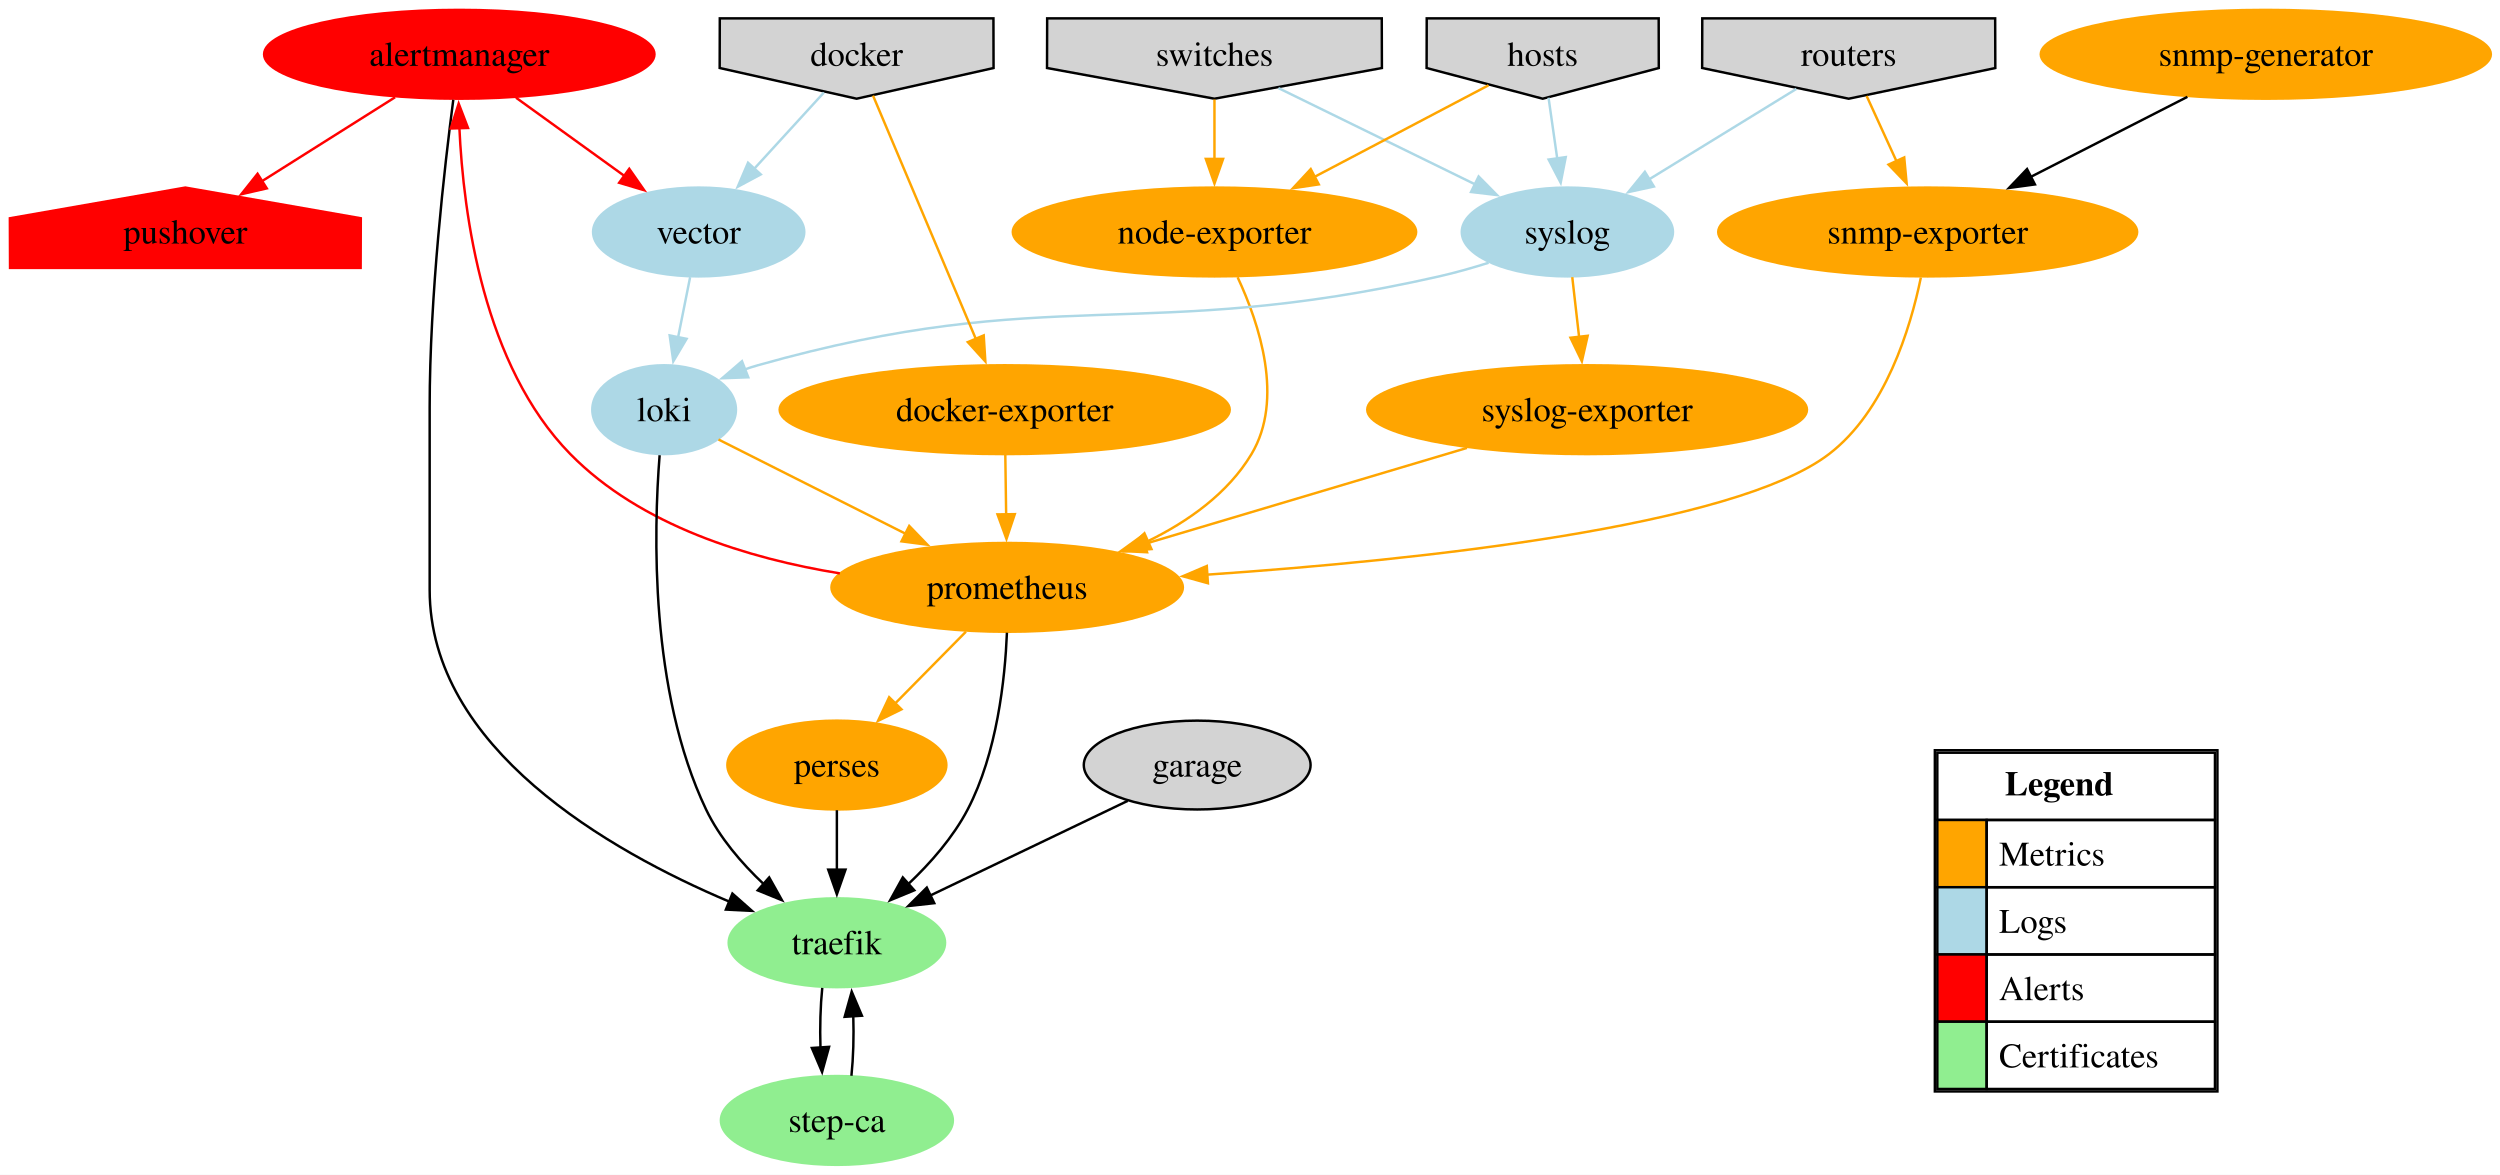
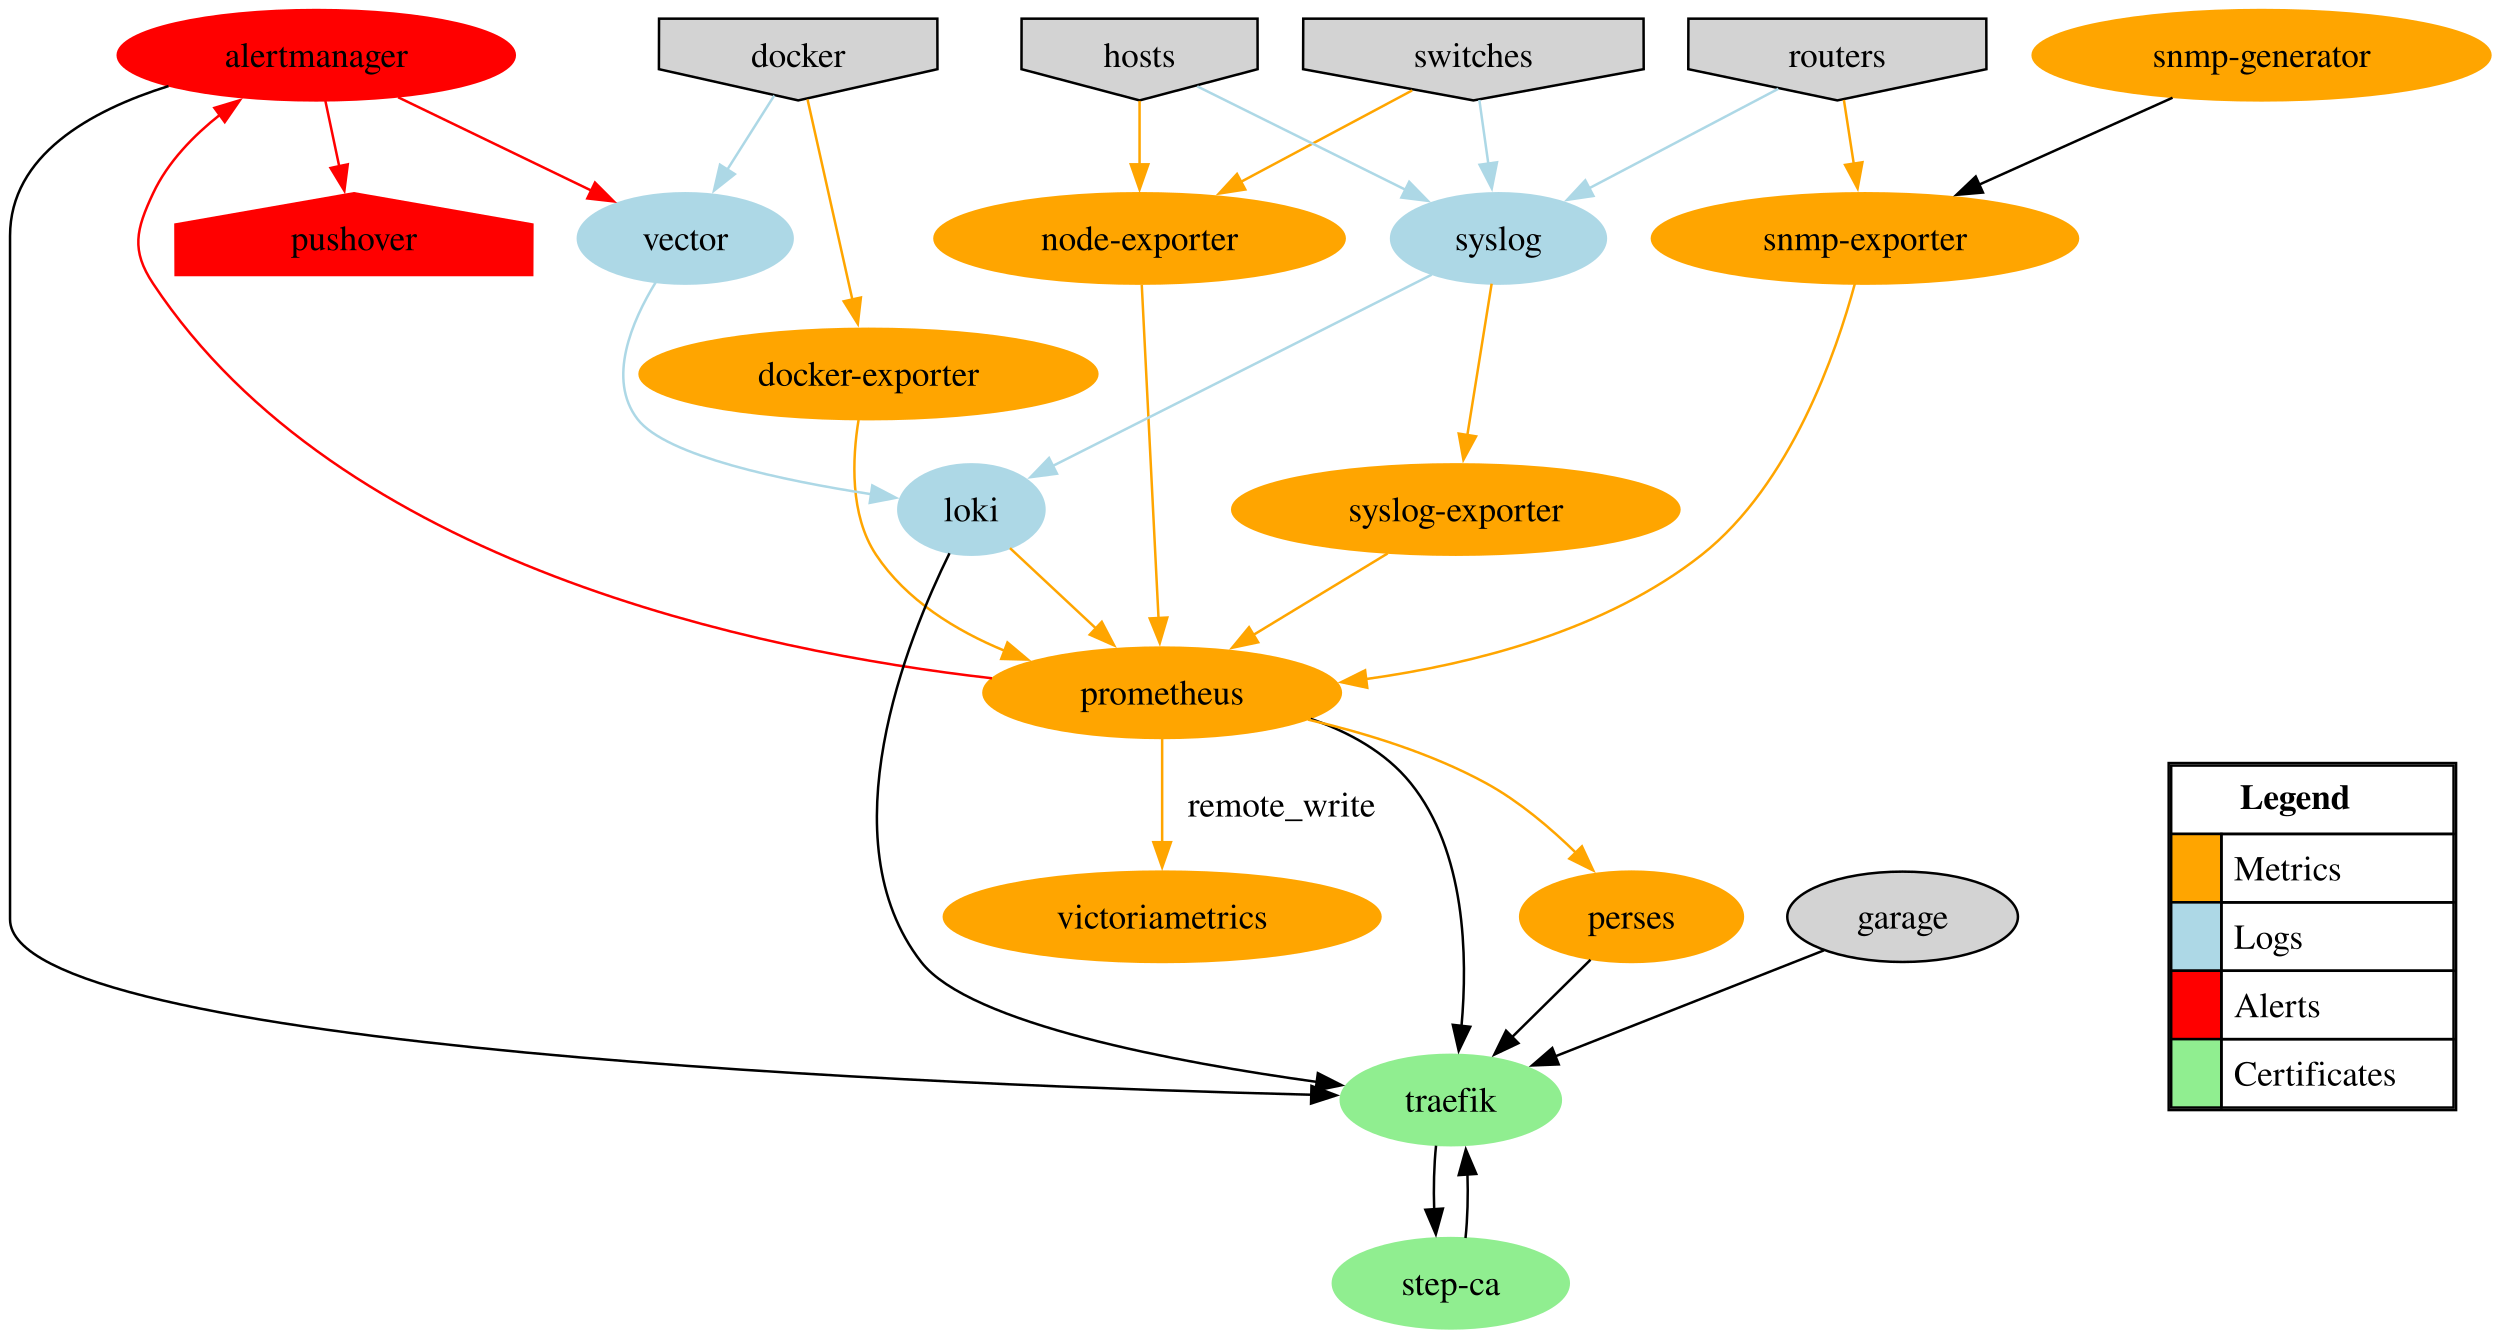
- <svg xmlns="http://www.w3.org/2000/svg" width="1013pt" height="476pt" viewBox="0.00 0.00 1013.00 476.00">
-   <g id="graph0" class="graph" transform="scale(1 1) rotate(0) translate(4 472)">
-     <polygon fill="white" stroke="none" points="-4,4 -4,-472 1009.29,-472 1009.29,4 -4,4" />
+ <svg xmlns="http://www.w3.org/2000/svg" width="996pt" height="533pt" viewBox="0.00 0.00 996.00 533.00">
+   <g id="graph0" class="graph" transform="scale(1 1) rotate(0) translate(4 529.25)">
+     <polygon fill="white" stroke="none" points="-4,4 -4,-529.25 992.19,-529.25 992.19,4 -4,4" />
    <g id="node1" class="node">
-       <ellipse fill="red" stroke="red" cx="182.1" cy="-450" rx="79.09" ry="18" />
-       <text xml:space="preserve" text-anchor="middle" x="182.1" y="-445.32" font-family="Times,serif" font-size="14.00">alertmanager</text>
+       <ellipse fill="red" stroke="red" cx="122" cy="-507.25" rx="79.09" ry="18" />
+       <text xml:space="preserve" text-anchor="middle" x="122" y="-502.57" font-family="Times,serif" font-size="14.00">alertmanager</text>
    </g>
    <g id="node2" class="node">
-       <ellipse fill="lightgreen" stroke="lightgreen" cx="335.1" cy="-90" rx="43.84" ry="18" />
-       <text xml:space="preserve" text-anchor="middle" x="335.1" y="-85.33" font-family="Times,serif" font-size="14.00">traefik</text>
+       <ellipse fill="lightgreen" stroke="lightgreen" cx="574" cy="-91" rx="43.84" ry="18" />
+       <text xml:space="preserve" text-anchor="middle" x="574" y="-86.33" font-family="Times,serif" font-size="14.00">traefik</text>
    </g>
    <g id="edge3" class="edge">
-       <path fill="none" stroke="black" d="M179.67,-431.55C176.17,-404.8 170.1,-352.03 170.1,-307 170.1,-307 170.1,-307 170.1,-233 170.1,-168.88 242.58,-127.38 291.46,-106.68" />
-       <polygon fill="black" stroke="black" points="292.77,-109.93 300.71,-102.91 290.12,-103.44 292.77,-109.93" />
+       <path fill="none" stroke="black" d="M63.14,-494.96C31.95,-485.19 0,-467.35 0,-435.25 0,-435.25 0,-435.25 0,-163 0,-111.06 374.92,-96.7 518.75,-93.1" />
+       <polygon fill="black" stroke="black" points="518.49,-96.61 528.4,-92.87 518.32,-89.61 518.49,-96.61" />
    </g>
    <g id="node12" class="node">
-       <ellipse fill="lightblue" stroke="lightblue" cx="279.1" cy="-378" rx="42.79" ry="18" />
-       <text xml:space="preserve" text-anchor="middle" x="279.1" y="-373.32" font-family="Times,serif" font-size="14.00">vector</text>
+       <ellipse fill="lightblue" stroke="lightblue" cx="269" cy="-434.25" rx="42.79" ry="18" />
+       <text xml:space="preserve" text-anchor="middle" x="269" y="-429.57" font-family="Times,serif" font-size="14.00">vector</text>
    </g>
    <g id="edge12" class="edge">
-       <path fill="none" stroke="red" d="M205.09,-432.41C218.2,-422.95 234.78,-410.98 248.93,-400.77" />
-       <polygon fill="red" stroke="red" points="250.97,-403.61 257.03,-394.92 246.88,-397.94 250.97,-403.61" />
+       <path fill="none" stroke="red" d="M154.62,-490.49C177.47,-479.46 208.03,-464.7 231.82,-453.21" />
+       <polygon fill="red" stroke="red" points="233.04,-456.51 240.52,-449.01 229.99,-450.2 233.04,-456.51" />
+     </g>
+     <g id="node15" class="node">
+       <polygon fill="red" stroke="red" points="208.1,-439.81 137,-452.25 65.9,-439.81 65.97,-419.69 208.03,-419.69 208.1,-439.81" />
+       <text xml:space="preserve" text-anchor="middle" x="137" y="-429.57" font-family="Times,serif" font-size="14.00">pushover</text>
+     </g>
+     <g id="edge15" class="edge">
+       <path fill="none" stroke="red" d="M125.63,-489.06C127.3,-481.19 129.31,-471.66 131.18,-462.82" />
+       <polygon fill="red" stroke="red" points="134.55,-463.78 133.19,-453.27 127.7,-462.33 134.55,-463.78" />
+     </g>
+     <g id="node3" class="node">
+       <ellipse fill="lightgreen" stroke="lightgreen" cx="574" cy="-18" rx="47" ry="18" />
+       <text xml:space="preserve" text-anchor="middle" x="574" y="-13.32" font-family="Times,serif" font-size="14.00">step-ca</text>
+     </g>
+     <g id="edge1" class="edge">
+       <path fill="none" stroke="black" d="M568.12,-72.81C567.32,-65.14 567.07,-55.89 567.38,-47.24" />
+       <polygon fill="black" stroke="black" points="570.85,-47.75 568.04,-37.54 563.87,-47.28 570.85,-47.75" />
+     </g>
+     <g id="edge2" class="edge">
+       <path fill="none" stroke="black" d="M579.86,-36.03C580.67,-43.68 580.93,-52.92 580.63,-61.58" />
+       <polygon fill="black" stroke="black" points="577.15,-61.09 579.98,-71.3 584.14,-61.56 577.15,-61.09" />
+     </g>
+     <g id="node4" class="node">
+       <ellipse fill="orange" stroke="orange" cx="459" cy="-253.25" rx="71.2" ry="18" />
+       <text xml:space="preserve" text-anchor="middle" x="459" y="-248.57" font-family="Times,serif" font-size="14.00">prometheus</text>
+     </g>
+     <g id="edge13" class="edge">
+       <path fill="none" stroke="red" d="M391.19,-259.03C297.4,-269.72 131.25,-304.33 57,-416.25 48.15,-429.58 50.2,-437.77 57,-452.25 62.84,-464.7 73.12,-475.27 83.81,-483.68" />
+       <polygon fill="red" stroke="red" points="81.42,-486.27 91.57,-489.32 85.54,-480.61 81.42,-486.27" />
+     </g>
+     <g id="edge6" class="edge">
+       <path fill="none" stroke="black" d="M518.19,-242.85C533.25,-237.68 547.98,-229.66 558,-217.25 579.95,-190.06 580.76,-148.16 578.26,-120.42" />
+       <polygon fill="black" stroke="black" points="581.75,-120.18 577.15,-110.63 574.8,-120.96 581.75,-120.18" />
+     </g>
+     <g id="node5" class="node">
+       <ellipse fill="orange" stroke="orange" cx="646" cy="-164" rx="44.37" ry="18" />
+       <text xml:space="preserve" text-anchor="middle" x="646" y="-159.32" font-family="Times,serif" font-size="14.00">perses</text>
+     </g>
+     <g id="edge14" class="edge">
+       <path fill="none" stroke="orange" d="M517.07,-242.56C540.09,-237.2 566.2,-229.13 588,-217.25 601.2,-210.05 613.85,-199.28 623.95,-189.39" />
+       <polygon fill="orange" stroke="orange" points="626.24,-192.05 630.73,-182.46 621.24,-187.16 626.24,-192.05" />
    </g>
    <g id="node14" class="node">
-       <polygon fill="red" stroke="red" points="142.2,-383.56 71.1,-396 0,-383.56 0.07,-363.44 142.13,-363.44 142.2,-383.56" />
-       <text xml:space="preserve" text-anchor="middle" x="71.1" y="-373.32" font-family="Times,serif" font-size="14.00">pushover</text>
-     </g>
-     <g id="edge15" class="edge">
-       <path fill="none" stroke="red" d="M156.08,-432.59C139.9,-422.39 119.02,-409.22 102,-398.49" />
-       <polygon fill="red" stroke="red" points="104.1,-395.67 93.77,-393.3 100.36,-401.59 104.1,-395.67" />
-     </g>
-     <g id="node3" class="node">
-       <ellipse fill="lightgreen" stroke="lightgreen" cx="335.1" cy="-18" rx="47" ry="18" />
-       <text xml:space="preserve" text-anchor="middle" x="335.1" y="-13.32" font-family="Times,serif" font-size="14.00">step-ca</text>
-     </g>
-     <g id="edge1" class="edge">
-       <path fill="none" stroke="black" d="M329.18,-71.7C328.43,-64.41 328.19,-55.73 328.45,-47.54" />
-       <polygon fill="black" stroke="black" points="331.94,-47.82 329.11,-37.61 324.96,-47.36 331.94,-47.82" />
-     </g>
-     <g id="edge2" class="edge">
-       <path fill="none" stroke="black" d="M341,-36.1C341.76,-43.37 342.01,-52.04 341.75,-60.24" />
-       <polygon fill="black" stroke="black" points="338.26,-59.98 341.11,-70.19 345.25,-60.43 338.26,-59.98" />
-     </g>
-     <g id="node4" class="node">
-       <ellipse fill="orange" stroke="orange" cx="404.1" cy="-234" rx="71.2" ry="18" />
-       <text xml:space="preserve" text-anchor="middle" x="404.1" y="-229.32" font-family="Times,serif" font-size="14.00">prometheus</text>
-     </g>
-     <g id="edge13" class="edge">
-       <path fill="none" stroke="red" d="M336.3,-239.67C299.42,-245.66 255.64,-258.93 227.1,-288 191.94,-323.82 183.75,-384.72 182.13,-420.47" />
-       <polygon fill="red" stroke="red" points="178.65,-419.94 181.85,-430.04 185.64,-420.15 178.65,-419.94" />
-     </g>
-     <g id="edge6" class="edge">
-       <path fill="none" stroke="black" d="M404.01,-215.62C403.24,-196.93 400.03,-166.82 388.1,-144 382.21,-132.73 373.09,-122.33 364.06,-113.79" />
-       <polygon fill="black" stroke="black" points="366.47,-111.25 356.68,-107.21 361.81,-116.48 366.47,-111.25" />
-     </g>
-     <g id="node5" class="node">
-       <ellipse fill="orange" stroke="orange" cx="335.1" cy="-162" rx="44.37" ry="18" />
-       <text xml:space="preserve" text-anchor="middle" x="335.1" y="-157.32" font-family="Times,serif" font-size="14.00">perses</text>
-     </g>
-     <g id="edge14" class="edge">
-       <path fill="none" stroke="orange" d="M387.4,-216.05C378.76,-207.29 368.07,-196.45 358.62,-186.86" />
-       <polygon fill="orange" stroke="orange" points="361.28,-184.57 351.77,-179.91 356.29,-189.49 361.28,-184.57" />
+       <ellipse fill="orange" stroke="orange" cx="459" cy="-164" rx="86.98" ry="18" />
+       <text xml:space="preserve" text-anchor="middle" x="459" y="-159.32" font-family="Times,serif" font-size="14.00">victoriametrics</text>
+     </g>
+     <g id="edge29" class="edge">
+       <path fill="none" stroke="orange" d="M459,-235.01C459,-223.18 459,-207.2 459,-193.5" />
+       <polygon fill="orange" stroke="orange" points="462.5,-193.72 459,-183.72 455.5,-193.72 462.5,-193.72" />
+       <text xml:space="preserve" text-anchor="middle" x="506.62" y="-203.95" font-family="Times,serif" font-size="14.00">remote_write</text>
    </g>
    <g id="edge5" class="edge">
-       <path fill="none" stroke="black" d="M335.1,-143.7C335.1,-136.41 335.1,-127.73 335.1,-119.54" />
-       <polygon fill="black" stroke="black" points="338.6,-119.62 335.1,-109.62 331.6,-119.62 338.6,-119.62" />
+       <path fill="none" stroke="black" d="M629.66,-146.89C620.36,-137.72 608.54,-126.06 598.19,-115.85" />
+       <polygon fill="black" stroke="black" points="600.93,-113.64 591.35,-109.11 596.01,-118.62 600.93,-113.64" />
    </g>
    <g id="node6" class="node">
-       <ellipse fill="orange" stroke="orange" cx="403.1" cy="-306" rx="91.19" ry="18" />
-       <text xml:space="preserve" text-anchor="middle" x="403.1" y="-301.32" font-family="Times,serif" font-size="14.00">docker-exporter</text>
+       <ellipse fill="orange" stroke="orange" cx="342" cy="-380.25" rx="91.19" ry="18" />
+       <text xml:space="preserve" text-anchor="middle" x="342" y="-375.57" font-family="Times,serif" font-size="14.00">docker-exporter</text>
    </g>
    <g id="edge23" class="edge">
-       <path fill="none" stroke="orange" d="M403.35,-287.7C403.45,-280.41 403.58,-271.73 403.69,-263.54" />
-       <polygon fill="orange" stroke="orange" points="407.19,-263.67 403.83,-253.62 400.19,-263.57 407.19,-263.67" />
+       <path fill="none" stroke="orange" d="M338.05,-361.96C335.55,-346.56 334.5,-324.09 345,-308.25 356.95,-290.22 376.64,-278.07 396.33,-269.94" />
+       <polygon fill="orange" stroke="orange" points="397.37,-273.29 405.48,-266.47 394.89,-266.74 397.37,-273.29" />
    </g>
    <g id="node7" class="node">
-       <ellipse fill="orange" stroke="orange" cx="488.1" cy="-378" rx="81.72" ry="18" />
-       <text xml:space="preserve" text-anchor="middle" x="488.1" y="-373.32" font-family="Times,serif" font-size="14.00">node-exporter</text>
+       <ellipse fill="orange" stroke="orange" cx="450" cy="-434.25" rx="81.72" ry="18" />
+       <text xml:space="preserve" text-anchor="middle" x="450" y="-429.57" font-family="Times,serif" font-size="14.00">node-exporter</text>
    </g>
    <g id="edge24" class="edge">
-       <path fill="none" stroke="orange" d="M497.47,-359.67C506.31,-340.74 516.38,-310.18 503.1,-288 493.56,-272.07 477.42,-260.66 460.91,-252.61" />
-       <polygon fill="orange" stroke="orange" points="462.57,-249.52 452.01,-248.64 459.72,-255.91 462.57,-249.52" />
+       <path fill="none" stroke="orange" d="M450.88,-415.76C452.44,-384.8 455.69,-320.1 457.57,-282.67" />
+       <polygon fill="orange" stroke="orange" points="461.05,-283.22 458.05,-273.06 454.06,-282.87 461.05,-283.22" />
    </g>
    <g id="node8" class="node">
-       <ellipse fill="orange" stroke="orange" cx="777.1" cy="-378" rx="84.88" ry="18" />
-       <text xml:space="preserve" text-anchor="middle" x="777.1" y="-373.32" font-family="Times,serif" font-size="14.00">snmp-exporter</text>
+       <ellipse fill="orange" stroke="orange" cx="739" cy="-434.25" rx="84.88" ry="18" />
+       <text xml:space="preserve" text-anchor="middle" x="739" y="-429.57" font-family="Times,serif" font-size="14.00">snmp-exporter</text>
    </g>
    <g id="edge25" class="edge">
-       <path fill="none" stroke="orange" d="M774.33,-359.54C770.11,-339 759.97,-305.5 737.1,-288 698.61,-258.55 570.62,-245.03 485,-239.14" />
-       <polygon fill="orange" stroke="orange" points="485.45,-235.67 475.24,-238.5 484.99,-242.65 485.45,-235.67" />
+       <path fill="none" stroke="orange" d="M734.97,-416.21C727.64,-389.09 709.51,-336.3 674,-308.25 636.08,-278.29 583.63,-264.73 540.03,-258.69" />
+       <polygon fill="orange" stroke="orange" points="540.72,-255.25 530.36,-257.47 539.85,-262.19 540.72,-255.25" />
    </g>
    <g id="node9" class="node">
-       <ellipse fill="orange" stroke="orange" cx="914.1" cy="-450" rx="91.19" ry="18" />
-       <text xml:space="preserve" text-anchor="middle" x="914.1" y="-445.32" font-family="Times,serif" font-size="14.00">snmp-generator</text>
+       <ellipse fill="orange" stroke="orange" cx="897" cy="-507.25" rx="91.19" ry="18" />
+       <text xml:space="preserve" text-anchor="middle" x="897" y="-502.57" font-family="Times,serif" font-size="14.00">snmp-generator</text>
    </g>
    <g id="edge26" class="edge">
-       <path fill="none" stroke="black" d="M882.33,-432.76C863.39,-423.09 839.14,-410.7 818.7,-400.25" />
-       <polygon fill="black" stroke="black" points="820.55,-397.27 810.05,-395.84 817.36,-403.5 820.55,-397.27" />
+       <path fill="none" stroke="black" d="M861.54,-490.32C838.8,-480.09 809.05,-466.73 784.55,-455.72" />
+       <polygon fill="black" stroke="black" points="786,-452.54 775.45,-451.63 783.13,-458.92 786,-452.54" />
    </g>
    <g id="node10" class="node">
-       <ellipse fill="lightblue" stroke="lightblue" cx="631.1" cy="-378" rx="42.79" ry="18" />
-       <text xml:space="preserve" text-anchor="middle" x="631.1" y="-373.32" font-family="Times,serif" font-size="14.00">syslog</text>
+       <ellipse fill="lightblue" stroke="lightblue" cx="593" cy="-434.25" rx="42.79" ry="18" />
+       <text xml:space="preserve" text-anchor="middle" x="593" y="-429.57" font-family="Times,serif" font-size="14.00">syslog</text>
    </g>
    <g id="node11" class="node">
-       <ellipse fill="orange" stroke="orange" cx="639.1" cy="-306" rx="89.09" ry="18" />
-       <text xml:space="preserve" text-anchor="middle" x="639.1" y="-301.32" font-family="Times,serif" font-size="14.00">syslog-exporter</text>
+       <ellipse fill="orange" stroke="orange" cx="576" cy="-326.25" rx="89.09" ry="18" />
+       <text xml:space="preserve" text-anchor="middle" x="576" y="-321.57" font-family="Times,serif" font-size="14.00">syslog-exporter</text>
    </g>
    <g id="edge11" class="edge">
-       <path fill="none" stroke="orange" d="M633.08,-359.7C633.91,-352.41 634.9,-343.73 635.84,-335.54" />
-       <polygon fill="orange" stroke="orange" points="639.32,-335.94 636.97,-325.61 632.36,-335.15 639.32,-335.94" />
+       <path fill="none" stroke="orange" d="M590.27,-416.22C587.66,-399.94 583.67,-375.07 580.57,-355.77" />
+       <polygon fill="orange" stroke="orange" points="584.06,-355.4 579.02,-346.09 577.15,-356.51 584.06,-355.4" />
    </g>
    <g id="node13" class="node">
-       <ellipse fill="lightblue" stroke="lightblue" cx="265.1" cy="-306" rx="29.11" ry="18" />
-       <text xml:space="preserve" text-anchor="middle" x="265.1" y="-301.32" font-family="Times,serif" font-size="14.00">loki</text>
+       <ellipse fill="lightblue" stroke="lightblue" cx="383" cy="-326.25" rx="29.11" ry="18" />
+       <text xml:space="preserve" text-anchor="middle" x="383" y="-321.57" font-family="Times,serif" font-size="14.00">loki</text>
    </g>
    <g id="edge8" class="edge">
-       <path fill="none" stroke="lightblue" d="M599.18,-365.53C592.61,-363.46 585.68,-361.49 579.1,-360 458.45,-332.66 422.15,-357.61 303.1,-324 301.37,-323.51 299.61,-322.95 297.85,-322.35" />
-       <polygon fill="lightblue" stroke="lightblue" points="299.2,-319.12 288.61,-318.73 296.65,-325.64 299.2,-319.12" />
+       <path fill="none" stroke="lightblue" d="M566.4,-419.83C527.92,-400.4 456.81,-364.5 415.34,-343.58" />
+       <polygon fill="lightblue" stroke="lightblue" points="417.09,-340.53 406.58,-339.15 413.93,-346.78 417.09,-340.53" />
    </g>
    <g id="edge27" class="edge">
-       <path fill="none" stroke="orange" d="M590.41,-290.5C552.31,-279.15 499.32,-263.36 459.59,-251.53" />
-       <polygon fill="orange" stroke="orange" points="460.79,-248.23 450.21,-248.73 458.79,-254.94 460.79,-248.23" />
+       <path fill="none" stroke="orange" d="M548.86,-308.78C532.95,-299.13 512.64,-286.8 495.36,-276.31" />
+       <polygon fill="orange" stroke="orange" points="497.24,-273.36 486.88,-271.17 493.61,-279.35 497.24,-273.36" />
    </g>
    <g id="edge9" class="edge">
-       <path fill="none" stroke="lightblue" d="M275.64,-359.7C274.16,-352.32 272.41,-343.52 270.75,-335.25" />
-       <polygon fill="lightblue" stroke="lightblue" points="274.21,-334.71 268.82,-325.59 267.35,-336.08 274.21,-334.71" />
+       <path fill="none" stroke="lightblue" d="M257.19,-416.73C247.69,-401.23 237.77,-378.12 250,-362.25 261.36,-347.51 308.2,-337.75 343.1,-332.36" />
+       <polygon fill="lightblue" stroke="lightblue" points="343.52,-335.84 352.91,-330.92 342.5,-328.91 343.52,-335.84" />
    </g>
    <g id="edge7" class="edge">
-       <path fill="none" stroke="black" d="M263.28,-287.54C260.86,-256.85 259.22,-191.94 282.1,-144 287.54,-132.61 296.46,-122.24 305.45,-113.76" />
-       <polygon fill="black" stroke="black" points="307.67,-116.47 312.85,-107.23 303.03,-111.22 307.67,-116.47" />
+       <path fill="none" stroke="black" d="M374.28,-308.84C357.41,-274.61 325.17,-194.73 363,-146 382.2,-121.27 464.84,-105.94 520.82,-98.19" />
+       <polygon fill="black" stroke="black" points="521.04,-101.7 530.48,-96.9 520.11,-94.76 521.04,-101.7" />
    </g>
    <g id="edge28" class="edge">
-       <path fill="none" stroke="orange" d="M287.13,-293.91C307.42,-283.69 338.06,-268.26 362.89,-255.75" />
-       <polygon fill="orange" stroke="orange" points="364.42,-258.9 371.78,-251.28 361.28,-252.65 364.42,-258.9" />
-     </g>
-     <g id="node15" class="node">
-       <polygon fill="lightgrey" stroke="black" points="287.61,-444.44 343.1,-432 398.59,-444.44 398.54,-464.56 287.66,-464.56 287.61,-444.44" />
-       <text xml:space="preserve" text-anchor="middle" x="343.1" y="-445.32" font-family="Times,serif" font-size="14.00">docker</text>
+       <path fill="none" stroke="orange" d="M398.38,-310.88C408.2,-301.71 421.18,-289.58 432.61,-278.9" />
+       <polygon fill="orange" stroke="orange" points="434.95,-281.51 439.86,-272.13 430.17,-276.4 434.95,-281.51" />
+     </g>
+     <g id="node16" class="node">
+       <polygon fill="lightgrey" stroke="black" points="258.51,-501.69 314,-489.25 369.49,-501.69 369.44,-521.81 258.56,-521.81 258.51,-501.69" />
+       <text xml:space="preserve" text-anchor="middle" x="314" y="-502.57" font-family="Times,serif" font-size="14.00">docker</text>
    </g>
    <g id="edge22" class="edge">
-       <path fill="none" stroke="orange" d="M349.75,-433.26C359.82,-409.44 379.05,-363.91 391.47,-334.52" />
-       <polygon fill="orange" stroke="orange" points="394.6,-336.1 395.27,-325.53 388.16,-333.38 394.6,-336.1" />
+       <path fill="none" stroke="orange" d="M317.72,-489.65C322.27,-469.33 330.05,-434.59 335.58,-409.92" />
+       <polygon fill="orange" stroke="orange" points="338.98,-410.72 337.76,-400.2 332.15,-409.19 338.98,-410.72" />
    </g>
    <g id="edge10" class="edge">
-       <path fill="none" stroke="lightblue" d="M329.84,-434.5C321.66,-425.55 310.96,-413.84 301.49,-403.49" />
-       <polygon fill="lightblue" stroke="lightblue" points="304.26,-401.33 294.93,-396.32 299.1,-406.06 304.26,-401.33" />
-     </g>
-     <g id="node16" class="node">
-       <polygon fill="lightgrey" stroke="black" points="420.25,-444.44 488.1,-432 555.95,-444.44 555.89,-464.56 420.31,-464.56 420.25,-444.44" />
-       <text xml:space="preserve" text-anchor="middle" x="488.1" y="-445.32" font-family="Times,serif" font-size="14.00">switches</text>
+       <path fill="none" stroke="lightblue" d="M304.46,-491.19C299,-482.58 292,-471.54 285.67,-461.54" />
+       <polygon fill="lightblue" stroke="lightblue" points="288.75,-459.88 280.44,-453.3 282.84,-463.62 288.75,-459.88" />
+     </g>
+     <g id="node17" class="node">
+       <polygon fill="lightgrey" stroke="black" points="515.15,-501.69 583,-489.25 650.85,-501.69 650.79,-521.81 515.21,-521.81 515.15,-501.69" />
+       <text xml:space="preserve" text-anchor="middle" x="583" y="-502.57" font-family="Times,serif" font-size="14.00">switches</text>
    </g>
    <g id="edge16" class="edge">
-       <path fill="none" stroke="orange" d="M488.1,-431.7C488.1,-424.41 488.1,-415.73 488.1,-407.54" />
-       <polygon fill="orange" stroke="orange" points="491.6,-407.62 488.1,-397.62 484.6,-407.62 491.6,-407.62" />
+       <path fill="none" stroke="orange" d="M558.61,-493.23C539.49,-483.02 512.48,-468.6 490.18,-456.7" />
+       <polygon fill="orange" stroke="orange" points="492.11,-453.76 481.64,-452.14 488.82,-459.94 492.11,-453.76" />
    </g>
    <g id="edge19" class="edge">
-       <path fill="none" stroke="lightblue" d="M514,-436.32C536.25,-425.43 568.62,-409.58 593.69,-397.31" />
-       <polygon fill="lightblue" stroke="lightblue" points="595.14,-400.5 602.58,-392.96 592.06,-394.21 595.14,-400.5" />
-     </g>
-     <g id="node17" class="node">
-       <polygon fill="lightgrey" stroke="black" points="685.71,-444.44 745.1,-432 804.5,-444.44 804.44,-464.56 685.76,-464.56 685.71,-444.44" />
-       <text xml:space="preserve" text-anchor="middle" x="745.1" y="-445.32" font-family="Times,serif" font-size="14.00">routers</text>
+       <path fill="none" stroke="lightblue" d="M585.37,-489.42C586.44,-481.81 587.74,-472.6 588.96,-463.95" />
+       <polygon fill="lightblue" stroke="lightblue" points="592.4,-464.59 590.33,-454.2 585.47,-463.61 592.4,-464.59" />
+     </g>
+     <g id="node18" class="node">
+       <polygon fill="lightgrey" stroke="black" points="668.61,-501.69 728,-489.25 787.39,-501.69 787.34,-521.81 668.66,-521.81 668.61,-501.69" />
+       <text xml:space="preserve" text-anchor="middle" x="728" y="-502.57" font-family="Times,serif" font-size="14.00">routers</text>
    </g>
    <g id="edge21" class="edge">
-       <path fill="none" stroke="orange" d="M752.36,-433.12C755.93,-425.32 760.33,-415.69 764.43,-406.73" />
-       <polygon fill="orange" stroke="orange" points="767.59,-408.22 768.57,-397.67 761.23,-405.31 767.59,-408.22" />
+       <path fill="none" stroke="orange" d="M730.61,-489.42C731.79,-481.81 733.21,-472.6 734.55,-463.95" />
+       <polygon fill="orange" stroke="orange" points="737.99,-464.61 736.07,-454.19 731.08,-463.54 737.99,-464.61" />
    </g>
    <g id="edge20" class="edge">
-       <path fill="none" stroke="lightblue" d="M723.92,-436C707.15,-425.69 683.4,-411.12 664.13,-399.28" />
-       <polygon fill="lightblue" stroke="lightblue" points="666.16,-396.42 655.81,-394.17 662.5,-402.39 666.16,-396.42" />
-     </g>
-     <g id="node18" class="node">
-       <polygon fill="lightgrey" stroke="black" points="574.06,-444.44 621.1,-432 668.14,-444.44 668.1,-464.56 574.11,-464.56 574.06,-444.44" />
-       <text xml:space="preserve" text-anchor="middle" x="621.1" y="-445.32" font-family="Times,serif" font-size="14.00">hosts</text>
+       <path fill="none" stroke="lightblue" d="M704.48,-493.88C683.69,-482.95 653.03,-466.82 629.12,-454.25" />
+       <polygon fill="lightblue" stroke="lightblue" points="630.83,-451.19 620.35,-449.63 627.57,-457.39 630.83,-451.19" />
+     </g>
+     <g id="node19" class="node">
+       <polygon fill="lightgrey" stroke="black" points="402.96,-501.69 450,-489.25 497.04,-501.69 497,-521.81 403,-521.81 402.96,-501.69" />
+       <text xml:space="preserve" text-anchor="middle" x="450" y="-502.57" font-family="Times,serif" font-size="14.00">hosts</text>
    </g>
    <g id="edge17" class="edge">
-       <path fill="none" stroke="orange" d="M599.14,-437.44C579.99,-427.36 551.71,-412.48 528.49,-400.26" />
-       <polygon fill="orange" stroke="orange" points="530.37,-397.29 519.9,-395.73 527.11,-403.49 530.37,-397.29" />
+       <path fill="none" stroke="orange" d="M450,-489.06C450,-481.48 450,-472.35 450,-463.79" />
+       <polygon fill="orange" stroke="orange" points="453.5,-463.79 450,-453.79 446.5,-463.79 453.5,-463.79" />
    </g>
    <g id="edge18" class="edge">
-       <path fill="none" stroke="lightblue" d="M623.47,-432.41C624.52,-425.05 625.79,-416.16 626.99,-407.77" />
-       <polygon fill="lightblue" stroke="lightblue" points="630.44,-408.34 628.39,-397.95 623.51,-407.35 630.44,-408.34" />
-     </g>
-     <g id="node19" class="node">
-       <ellipse fill="lightgrey" stroke="black" cx="481.1" cy="-162" rx="45.95" ry="18" />
-       <text xml:space="preserve" text-anchor="middle" x="481.1" y="-157.32" font-family="Times,serif" font-size="14.00">garage</text>
+       <path fill="none" stroke="lightblue" d="M472.98,-494.84C495.42,-483.7 529.94,-466.56 556.21,-453.52" />
+       <polygon fill="lightblue" stroke="lightblue" points="557.43,-456.82 564.83,-449.24 554.32,-450.55 557.43,-456.82" />
+     </g>
+     <g id="node20" class="node">
+       <ellipse fill="lightgrey" stroke="black" cx="754" cy="-164" rx="45.95" ry="18" />
+       <text xml:space="preserve" text-anchor="middle" x="754" y="-159.32" font-family="Times,serif" font-size="14.00">garage</text>
    </g>
    <g id="edge4" class="edge">
-       <path fill="none" stroke="black" d="M452.95,-147.5C430.18,-136.59 397.91,-121.12 372.9,-109.12" />
-       <polygon fill="black" stroke="black" points="374.56,-106.04 364.03,-104.87 371.54,-112.35 374.56,-106.04" />
+       <path fill="none" stroke="black" d="M722.65,-150.63C692.96,-138.92 648.21,-121.27 615.56,-108.39" />
+       <polygon fill="black" stroke="black" points="616.99,-105.19 606.4,-104.78 614.42,-111.71 616.99,-105.19" />
    </g>
  </g>
-   <g transform="translate(780 300)">
+   <g transform="translate(860 300)">
    <g id="legend-graph0" class="graph" transform="scale(1 1) rotate(0) translate(4 142.25)">
      <polygon fill="white" stroke="none" points="-4,4 -4,-142.25 118.5,-142.25 118.5,4 -4,4" />
      <g id="legend-node1" class="node">
        <polygon fill="none" stroke="black" points="1,-110 1,-137.25 113.5,-137.25 113.5,-110 1,-110" />
        <text xml:space="preserve" text-anchor="start" x="28.38" y="-119.95" font-family="Times,serif" font-weight="bold" font-size="14.00">Legend</text>
        <polygon fill="orange" stroke="none" points="1,-82.75 1,-110 21,-110 21,-82.75 1,-82.75" />
        <polygon fill="none" stroke="black" points="1,-82.75 1,-110 21,-110 21,-82.75 1,-82.75" />
        <polygon fill="none" stroke="black" points="21,-82.75 21,-110 113.5,-110 113.5,-82.75 21,-82.75" />
        <text xml:space="preserve" text-anchor="start" x="26" y="-91.5" font-family="Times,serif" font-size="14.00">Metrics</text>
        <polygon fill="lightblue" stroke="none" points="1,-55.5 1,-82.75 21,-82.75 21,-55.5 1,-55.5" />
        <polygon fill="none" stroke="black" points="1,-55.5 1,-82.75 21,-82.75 21,-55.5 1,-55.5" />
        <polygon fill="none" stroke="black" points="21,-55.5 21,-82.75 113.5,-82.75 113.5,-55.5 21,-55.5" />
        <text xml:space="preserve" text-anchor="start" x="26" y="-64.25" font-family="Times,serif" font-size="14.00">Logs</text>
        <polygon fill="red" stroke="none" points="1,-28.25 1,-55.5 21,-55.5 21,-28.25 1,-28.25" />
        <polygon fill="none" stroke="black" points="1,-28.25 1,-55.5 21,-55.5 21,-28.25 1,-28.25" />
        <polygon fill="none" stroke="black" points="21,-28.25 21,-55.5 113.5,-55.5 113.5,-28.25 21,-28.25" />
        <text xml:space="preserve" text-anchor="start" x="26" y="-37" font-family="Times,serif" font-size="14.00">Alerts</text>
        <polygon fill="lightgreen" stroke="none" points="1,-1 1,-28.25 21,-28.25 21,-1 1,-1" />
        <polygon fill="none" stroke="black" points="1,-1 1,-28.25 21,-28.25 21,-1 1,-1" />
        <polygon fill="none" stroke="black" points="21,-1 21,-28.25 113.5,-28.25 113.5,-1 21,-1" />
        <text xml:space="preserve" text-anchor="start" x="26" y="-9.75" font-family="Times,serif" font-size="14.00">Certificates</text>
        <polygon fill="none" stroke="black" points="0,0 0,-138.25 114.5,-138.25 114.5,0 0,0" />
      </g>
    </g>
  </g>
</svg>
